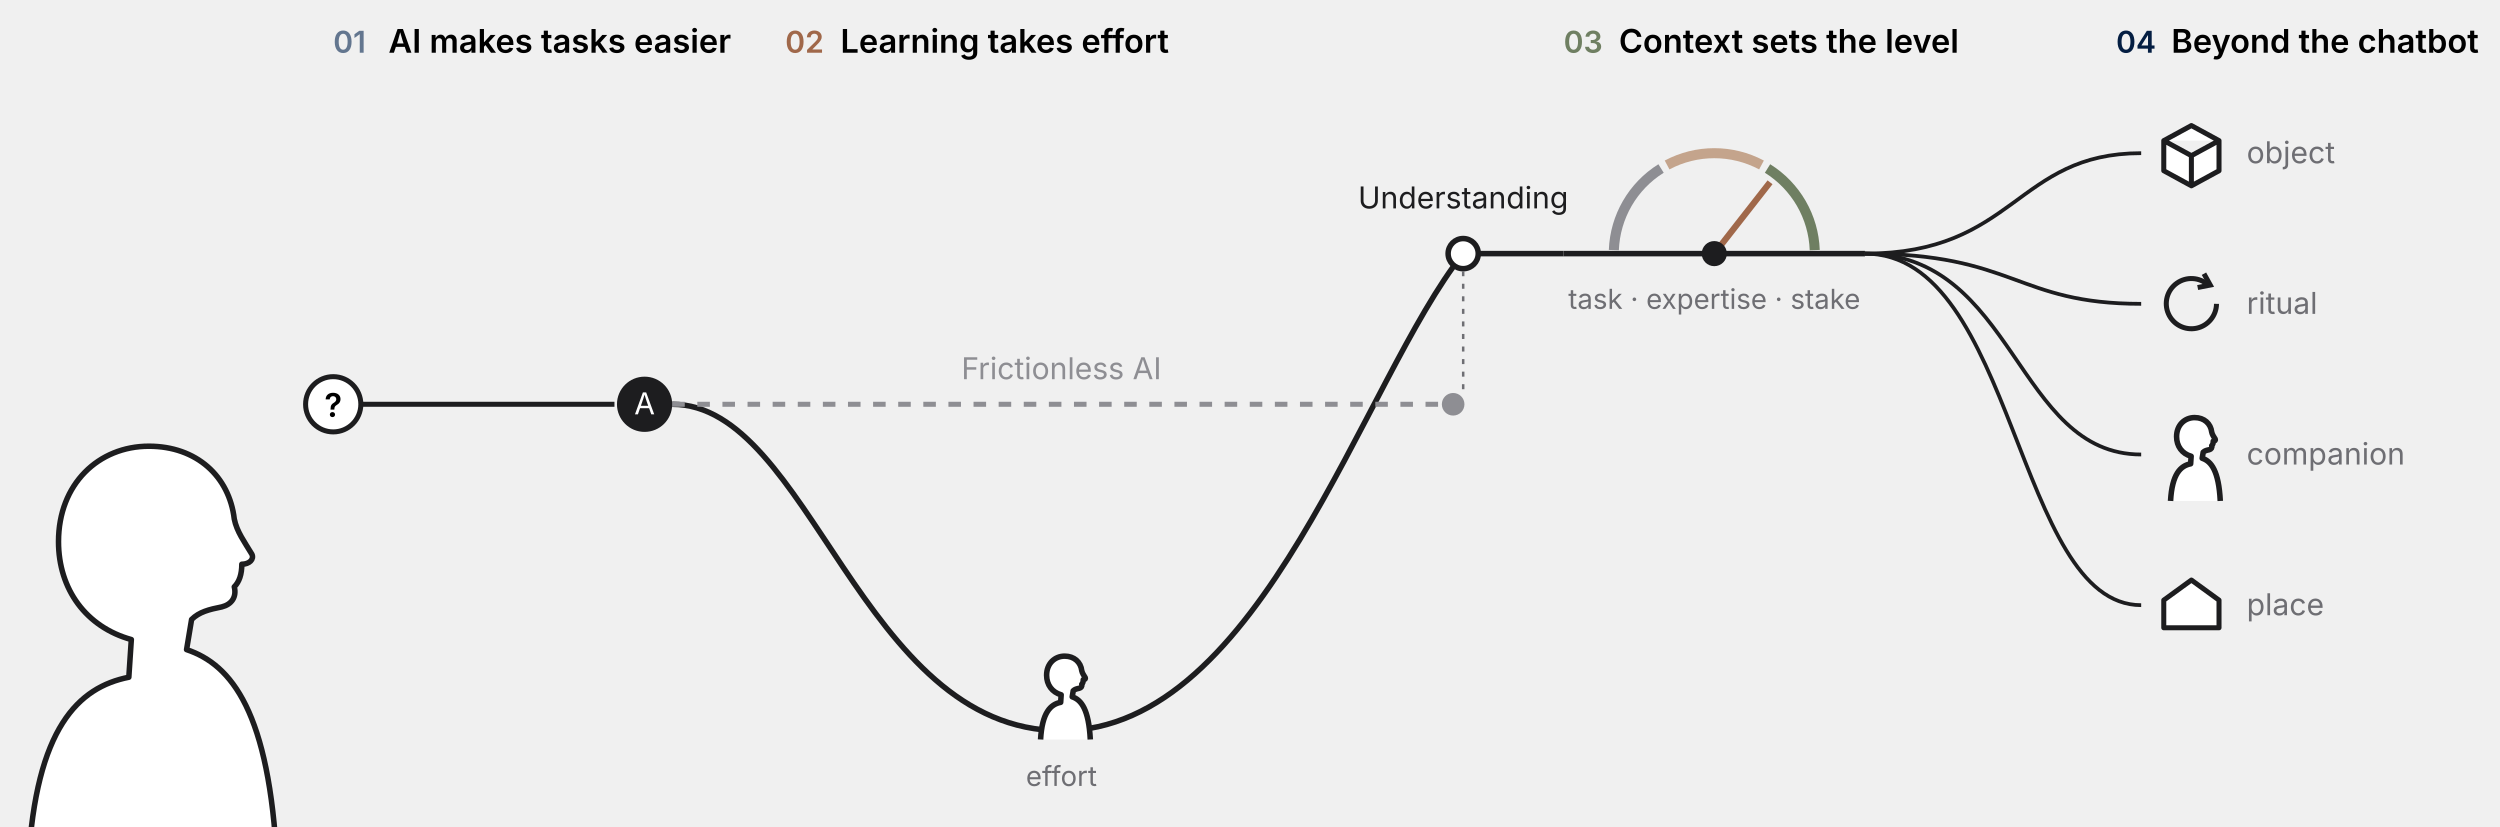
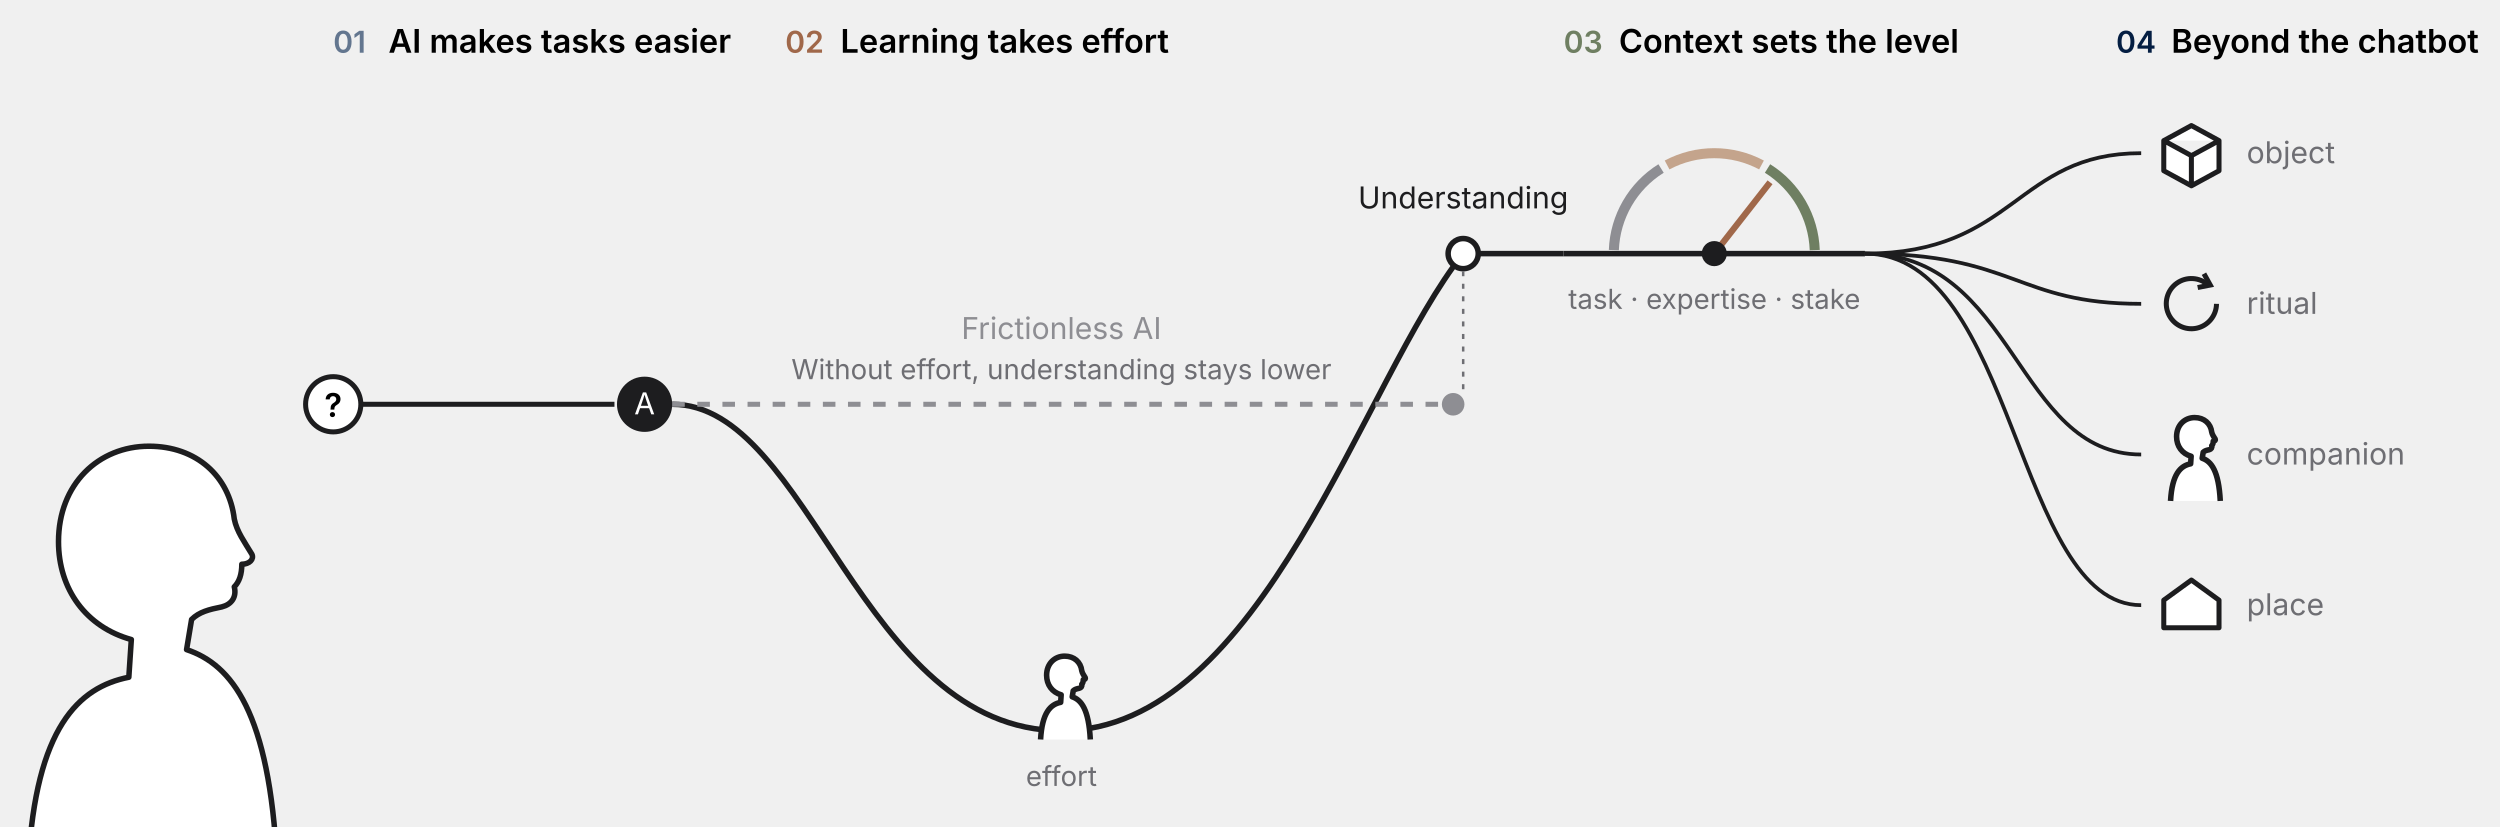
<svg xmlns="http://www.w3.org/2000/svg" viewBox="17.3 9 995.6 329" font-family="-apple-system, BlinkMacSystemFont, 'SF Pro Text', 'Helvetica Neue', Inter, Arial, sans-serif">
  <defs>
    <path id="pf" d="M70 470 C76 362 110 330 150 322 L152 292 C116 282 94 252 94 214 C94 168 126 138 166 138 C204 138 230 162 234 196 C236 206 242 214 248 224 C250 228 246 232 240 232 C240 240 238 246 234 250 C236 258 232 264 224 266 C214 268 206 270 200 276 L196 300 C232 312 262 350 268 470" />
  </defs>
  <g transform="translate(-6.4 117.7) scale(0.5)">
    <use href="#pf" fill="#fff" stroke="#1d1d1f" stroke-width="4.4" stroke-linejoin="round" />
  </g>
  <circle cx="150" cy="170" r="11" fill="#fff" stroke="#1d1d1f" stroke-width="2" />
  <text x="150" y="175" text-anchor="middle" font-size="13" font-weight="600">?</text>
  <line x1="161" y1="170" x2="262" y2="170" stroke="#1d1d1f" stroke-width="2" />
  <circle cx="274" cy="170" r="11" fill="#1d1d1f" />
  <text x="274" y="174" text-anchor="middle" font-size="12" fill="#fff">A</text>
  <path d="M285 170 C340 170, 360 300, 440 300 S 560 160, 600 110" fill="none" stroke="#1d1d1f" stroke-width="2.2" />
  <line x1="285" y1="170" x2="590" y2="170" stroke="#8e8e93" stroke-width="2" stroke-dasharray="5 5" />
  <circle cx="596" cy="170" r="4.5" fill="#8e8e93" />
-   <text x="440" y="160" text-anchor="middle" font-size="12" fill="#8e8e93">Frictionless AI</text>
+   <text x="440" y="144" text-anchor="middle" font-size="12" fill="#8e8e93">Frictionless AI</text>
+   <text x="440" y="160" text-anchor="middle" font-size="11" fill="#6e6e73">Without effort, understanding stays lower</text>
  <circle cx="600" cy="110" r="6" fill="#fff" stroke="#1d1d1f" stroke-width="2.2" />
  <text x="600" y="92" text-anchor="middle" font-size="12" fill="#1d1d1f">Understanding</text>
  <g transform="translate(424.7 256.5) scale(0.1)">
    <use href="#pf" fill="#fff" stroke="#1d1d1f" stroke-width="22.1" stroke-linejoin="round" />
  </g>
  <text x="440" y="322" text-anchor="middle" font-size="11" fill="#6e6e73">effort</text>
  <line x1="600" y1="117" x2="600" y2="164" stroke="#6e6e73" stroke-width="1" stroke-dasharray="2 3" />
  <line x1="606" y1="110" x2="640" y2="110" stroke="#1d1d1f" stroke-width="2.2" />
  <line x1="640" y1="110" x2="760" y2="110" stroke="#1d1d1f" stroke-width="2.2" />
  <path d="M660 108.6 A40 40 0 0 1 678.8 76.1" fill="none" stroke="#8e8e93" stroke-width="4" />
  <path d="M681.2 74.7 A40 40 0 0 1 718.8 74.7" fill="none" stroke="#c4a48c" stroke-width="4" />
  <path d="M721.2 76.1 A40 40 0 0 1 740 108.6" fill="none" stroke="#6f7f62" stroke-width="4" />
  <line x1="700" y1="110" x2="722.2" y2="81.6" stroke="#a0684a" stroke-width="2.5" />
  <circle cx="700" cy="110" r="5" fill="#1d1d1f" />
  <text x="700" y="132" text-anchor="middle" font-size="11" fill="#6e6e73">task · expertise · stake</text>
  <path d="M760 110 C820 110, 820 70, 870 70" fill="none" stroke="#1d1d1f" stroke-width="1.5" />
  <g transform="translate(890 70)">
    <path d="M-11 -5 l11 -6 l11 6 v12 l-11 6 l-11 -6z M-11 -5 l11 6 l11 -6 M0 1 v12" fill="#fff" stroke="#1d1d1f" stroke-width="2" stroke-linejoin="round" />
  </g>
  <text x="912" y="74" font-size="12" fill="#6e6e73">object</text>
  <path d="M760 110 C820 110, 820 130, 870 130" fill="none" stroke="#1d1d1f" stroke-width="1.5" />
  <g transform="translate(890 130)">
    <path d="M10 0 a10 10 0 1 1 -3.3 -7.5" fill="none" stroke="#1d1d1f" stroke-width="2" />
    <path d="M5 -12 l2.5 4.5 l-5 1" fill="none" stroke="#1d1d1f" stroke-width="2" />
  </g>
  <text x="912" y="134" font-size="12" fill="#6e6e73">ritual</text>
  <path d="M760 110 C820 110, 820 190, 870 190" fill="none" stroke="#1d1d1f" stroke-width="1.5" />
  <g transform="translate(890 190)">
    <g transform="translate(-15.3 -28.5) scale(0.1)">
      <use href="#pf" fill="#fff" stroke="#1d1d1f" stroke-width="22.1" stroke-linejoin="round" />
    </g>
  </g>
  <text x="912" y="194" font-size="12" fill="#6e6e73">companion</text>
  <path d="M760 110 C820 110, 820 250, 870 250" fill="none" stroke="#1d1d1f" stroke-width="1.5" />
  <g transform="translate(890 250)">
    <path d="M-11 9 v-11 l11 -8 l11 8 v11z" fill="#fff" stroke="#1d1d1f" stroke-width="2" stroke-linejoin="round" />
  </g>
  <text x="912" y="254" font-size="12" fill="#6e6e73">place</text>
  <text x="150" y="30" font-size="12" font-weight="600" fill="#63768f">01</text>
  <text x="172" y="30" font-size="13" font-weight="600">AI makes tasks easier</text>
  <text x="330" y="30" font-size="12" font-weight="600" fill="#a0684a">02</text>
  <text x="352" y="30" font-size="13" font-weight="600">Learning takes effort</text>
  <text x="640" y="30" font-size="12" font-weight="600" fill="#6f7f62">03</text>
  <text x="662" y="30" font-size="13" font-weight="600">Context sets the level</text>
  <text x="860" y="30" font-size="12" font-weight="600" fill="#041e42">04</text>
  <text x="882" y="30" font-size="13" font-weight="600">Beyond the chatbot</text>
</svg>
